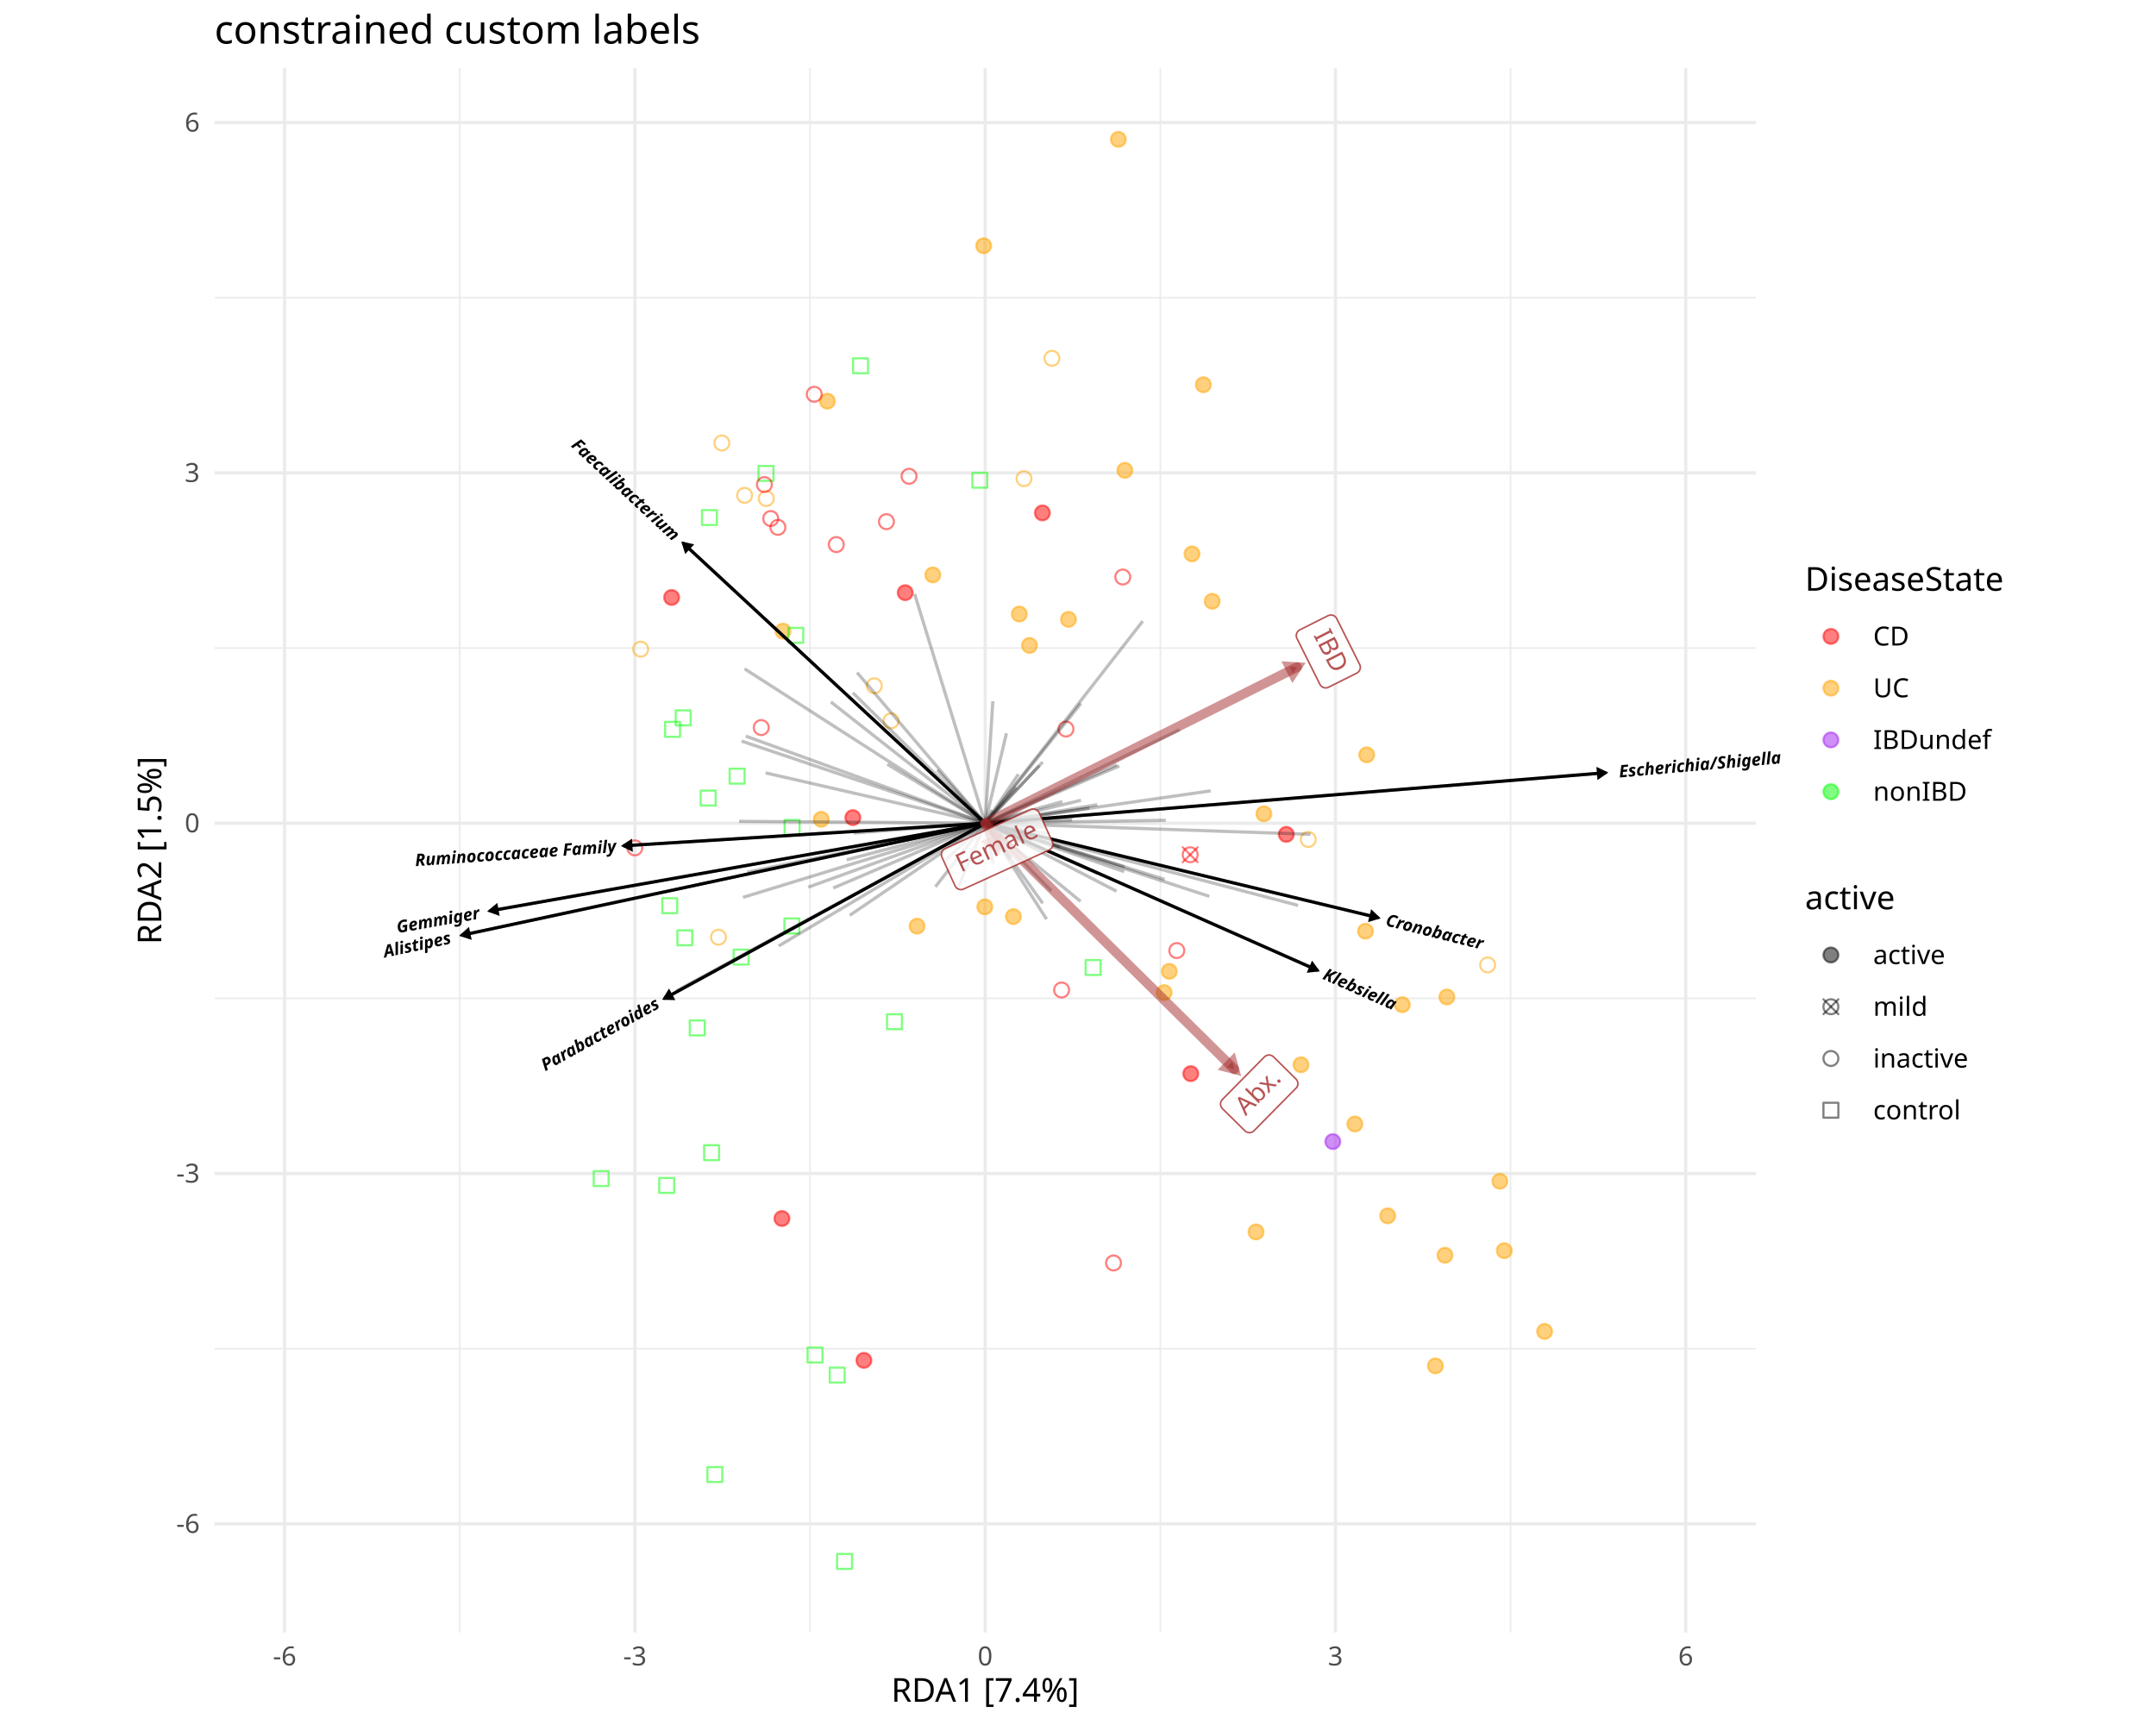
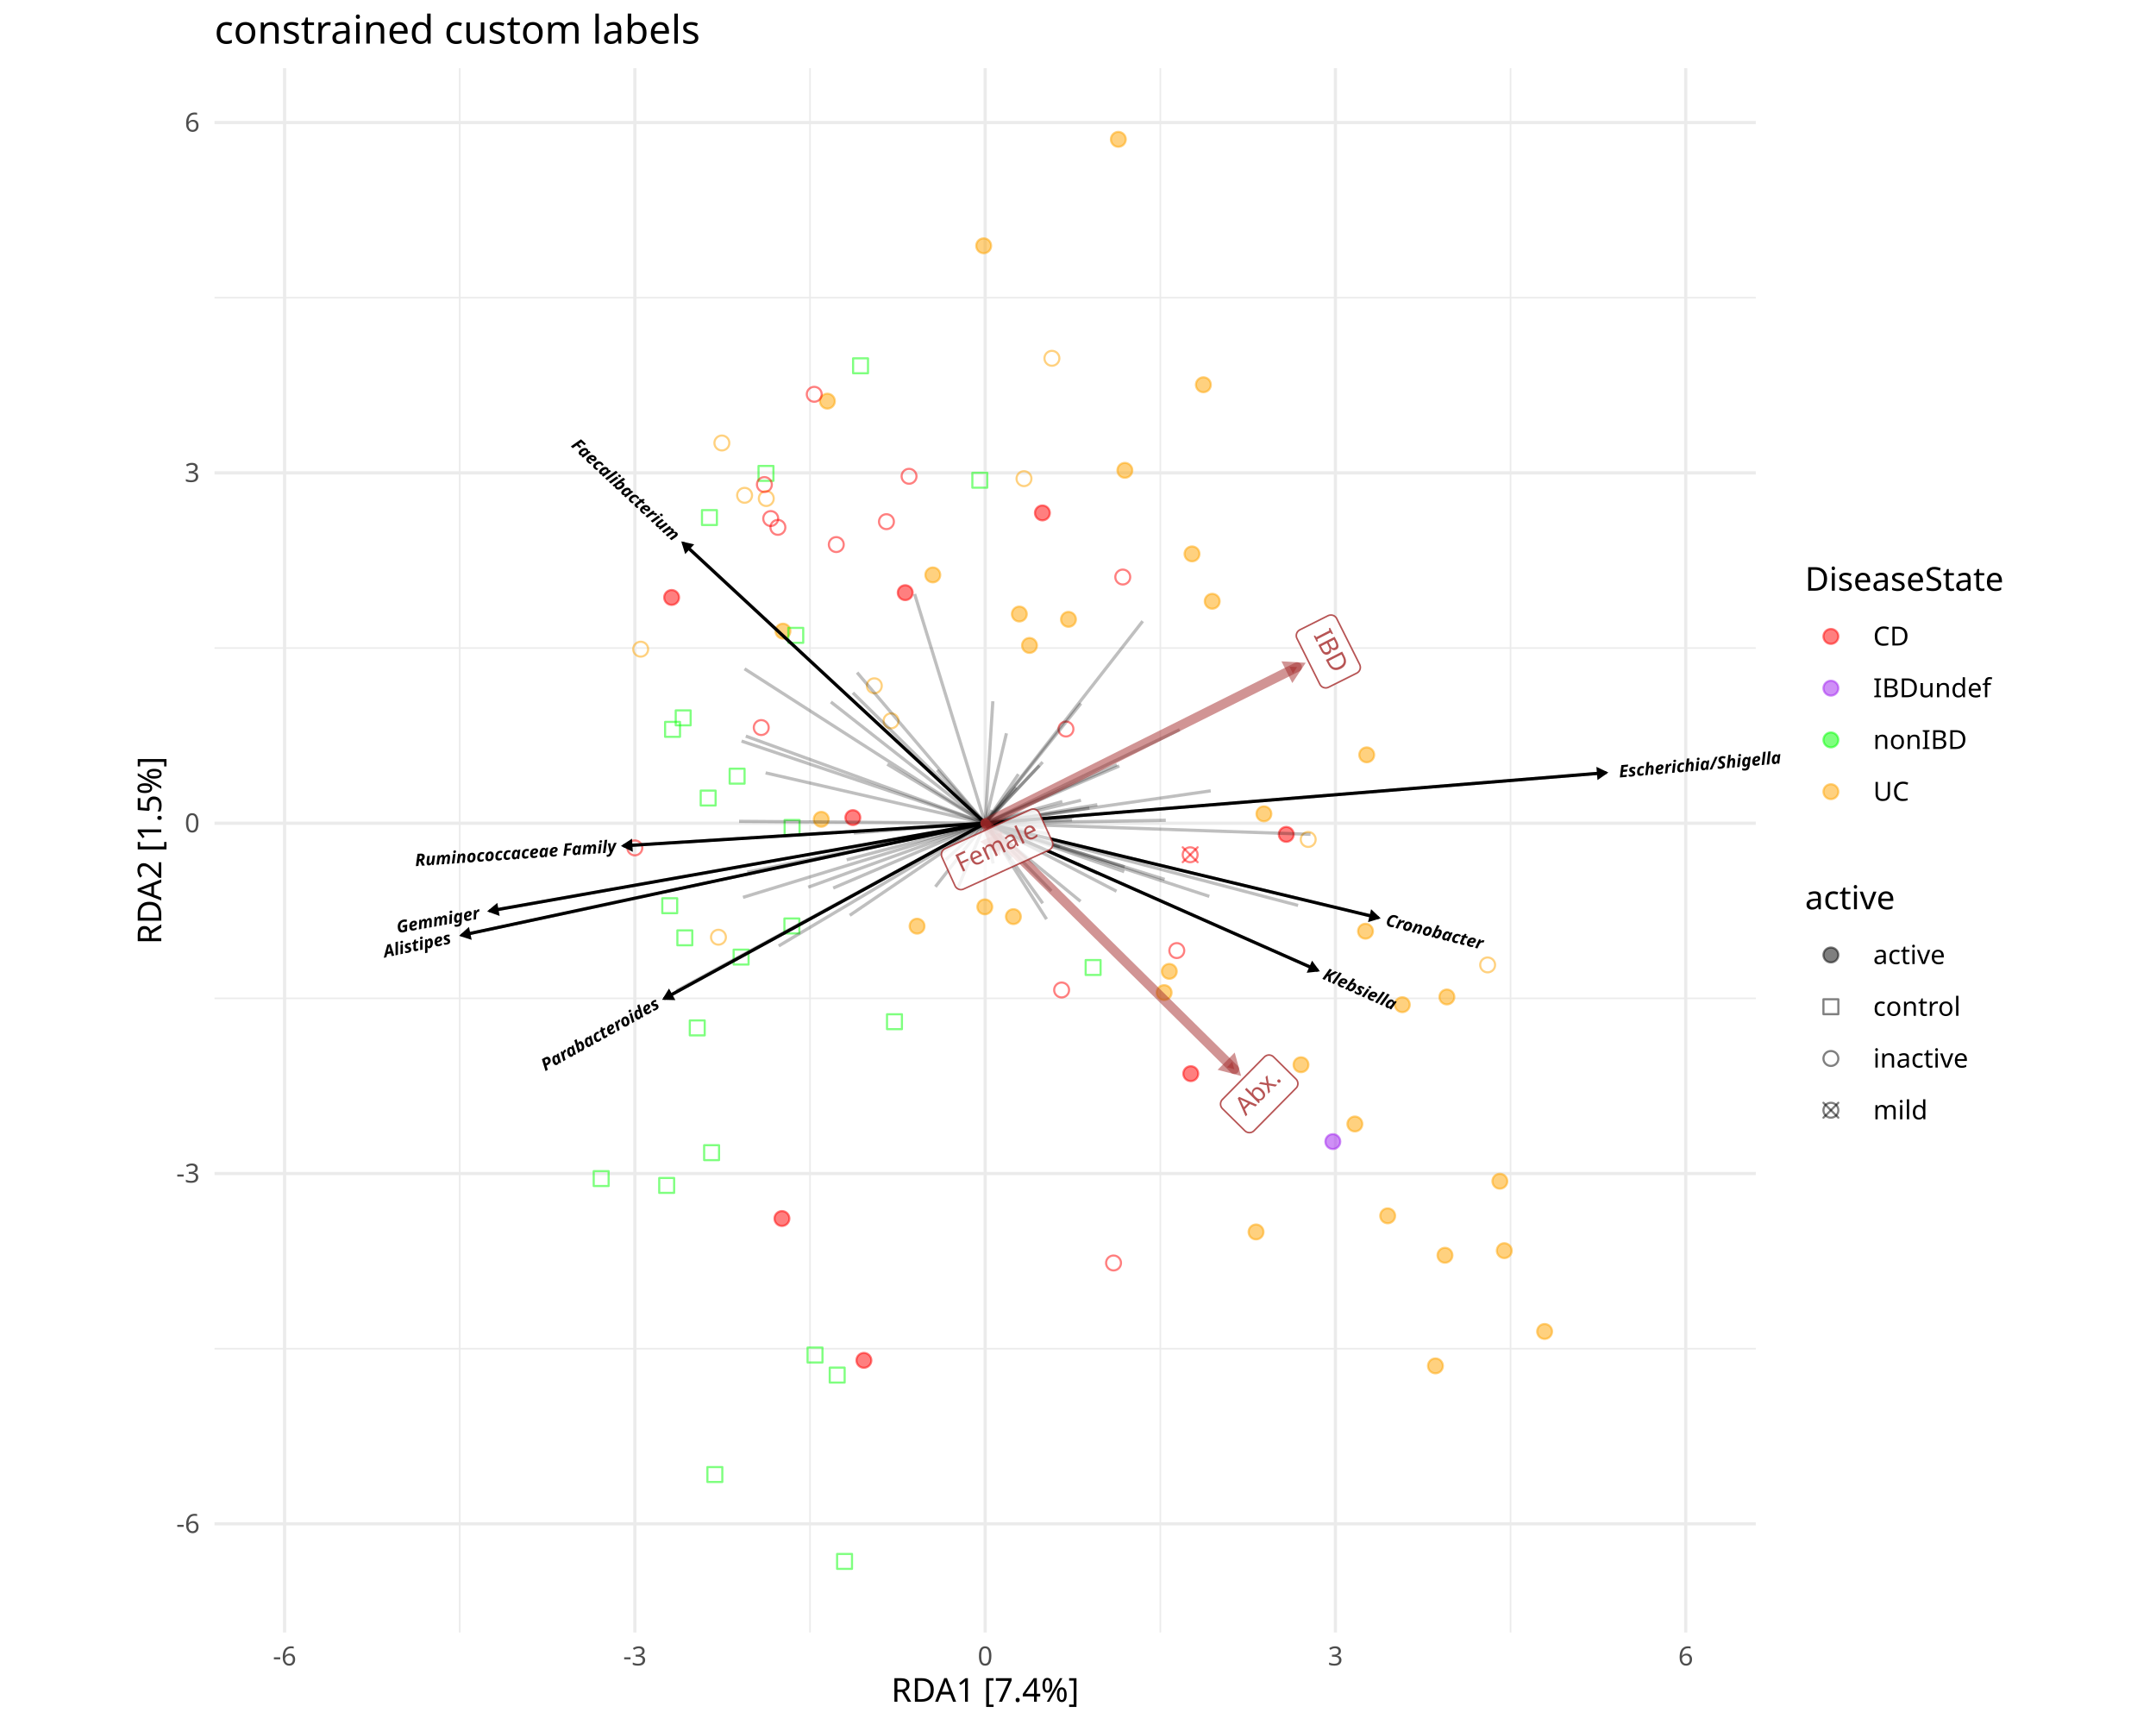
<svg xmlns="http://www.w3.org/2000/svg" class="svglite" data-engine-version="2.0" width="720.00pt" height="576.00pt" viewBox="0 0 720.00 576.00">
  <defs>
    <style type="text/css">
    .svglite line, .svglite polyline, .svglite polygon, .svglite path, .svglite rect, .svglite circle {
      fill: none;
      stroke: #000000;
      stroke-linecap: round;
      stroke-linejoin: round;
      stroke-miterlimit: 10.00;
    }
  </style>
  </defs>
  <rect width="100%" height="100%" style="stroke: none; fill: #FFFFFF;" />
  <defs>
    <clipPath id="cpMC4wMHw3MjAuMDB8MC4wMHw1NzYuMDA=">
      <rect x="0.00" y="0.00" width="720.00" height="576.00" />
    </clipPath>
  </defs>
  <g clip-path="url(#cpMC4wMHw3MjAuMDB8MC4wMHw1NzYuMDA=)">
</g>
  <defs>
    <clipPath id="cpNDAuODJ8Njc5LjE4fDAuMDB8NTc2LjAw">
      <rect x="40.82" y="0.00" width="638.37" height="576.00" />
    </clipPath>
  </defs>
  <g clip-path="url(#cpNDAuODJ8Njc5LjE4fDAuMDB8NTc2LjAw)">
</g>
  <g clip-path="url(#cpMC4wMHw3MjAuMDB8MC4wMHw1NzYuMDA=)">
    <polyline points="71.64,450.35 586.35,450.35 " style="stroke-width: 0.53; stroke: #EBEBEB; stroke-linecap: butt;" />
    <polyline points="71.64,333.37 586.35,333.37 " style="stroke-width: 0.53; stroke: #EBEBEB; stroke-linecap: butt;" />
    <polyline points="71.64,216.39 586.35,216.39 " style="stroke-width: 0.53; stroke: #EBEBEB; stroke-linecap: butt;" />
    <polyline points="71.64,99.41 586.35,99.41 " style="stroke-width: 0.53; stroke: #EBEBEB; stroke-linecap: butt;" />
    <polyline points="153.53,545.11 153.53,22.78 " style="stroke-width: 0.53; stroke: #EBEBEB; stroke-linecap: butt;" />
    <polyline points="270.51,545.11 270.51,22.78 " style="stroke-width: 0.53; stroke: #EBEBEB; stroke-linecap: butt;" />
    <polyline points="387.49,545.11 387.49,22.78 " style="stroke-width: 0.53; stroke: #EBEBEB; stroke-linecap: butt;" />
    <polyline points="504.46,545.11 504.46,22.78 " style="stroke-width: 0.53; stroke: #EBEBEB; stroke-linecap: butt;" />
    <polyline points="71.64,508.83 586.35,508.83 " style="stroke-width: 1.07; stroke: #EBEBEB; stroke-linecap: butt;" />
    <polyline points="71.64,391.86 586.35,391.86 " style="stroke-width: 1.07; stroke: #EBEBEB; stroke-linecap: butt;" />
    <polyline points="71.64,274.88 586.35,274.88 " style="stroke-width: 1.07; stroke: #EBEBEB; stroke-linecap: butt;" />
    <polyline points="71.64,157.90 586.35,157.90 " style="stroke-width: 1.07; stroke: #EBEBEB; stroke-linecap: butt;" />
    <polyline points="71.64,40.92 586.35,40.92 " style="stroke-width: 1.07; stroke: #EBEBEB; stroke-linecap: butt;" />
    <polyline points="95.04,545.11 95.04,22.78 " style="stroke-width: 1.07; stroke: #EBEBEB; stroke-linecap: butt;" />
    <polyline points="212.02,545.11 212.02,22.78 " style="stroke-width: 1.07; stroke: #EBEBEB; stroke-linecap: butt;" />
    <polyline points="329.00,545.11 329.00,22.78 " style="stroke-width: 1.07; stroke: #EBEBEB; stroke-linecap: butt;" />
    <polyline points="445.97,545.11 445.97,22.78 " style="stroke-width: 1.07; stroke: #EBEBEB; stroke-linecap: butt;" />
    <polyline points="562.95,545.11 562.95,22.78 " style="stroke-width: 1.07; stroke: #EBEBEB; stroke-linecap: butt;" />
    <circle cx="356.82" cy="206.81" r="2.49" style="stroke-width: 0.71; stroke: #FFA500; stroke-opacity: 0.50; fill: #FFA500; fill-opacity: 0.50;" />
    <rect x="198.27" y="391.05" width="4.98" height="4.98" style="stroke-width: 0.71; stroke: #00FF00; stroke-opacity: 0.50;" />
    <circle cx="397.46" cy="285.41" r="2.49" style="stroke-width: 0.71; stroke: #FF0000; stroke-opacity: 0.50;" />
    <line x1="394.97" y1="287.89" x2="399.95" y2="282.92" style="stroke-width: 0.71; stroke: #FF0000; stroke-opacity: 0.50;" />
    <line x1="394.97" y1="282.92" x2="399.95" y2="287.89" style="stroke-width: 0.71; stroke: #FF0000; stroke-opacity: 0.50;" />
    <circle cx="404.82" cy="200.77" r="2.49" style="stroke-width: 0.71; stroke: #FFA500; stroke-opacity: 0.50; fill: #FFA500; fill-opacity: 0.50;" />
    <circle cx="398.07" cy="184.95" r="2.49" style="stroke-width: 0.71; stroke: #FFA500; stroke-opacity: 0.50; fill: #FFA500; fill-opacity: 0.50;" />
    <circle cx="436.88" cy="280.31" r="2.49" style="stroke-width: 0.71; stroke: #FFA500; stroke-opacity: 0.50;" />
    <circle cx="348.11" cy="171.27" r="2.49" style="stroke-width: 0.71; stroke: #FF0000; stroke-opacity: 0.50; fill: #FF0000; fill-opacity: 0.50;" />
    <circle cx="515.83" cy="444.59" r="2.49" style="stroke-width: 0.71; stroke: #FFA500; stroke-opacity: 0.50; fill: #FFA500; fill-opacity: 0.50;" />
    <rect x="269.69" y="449.97" width="4.98" height="4.98" style="stroke-width: 0.71; stroke: #00FF00; stroke-opacity: 0.50;" />
    <rect x="262.03" y="273.81" width="4.98" height="4.98" style="stroke-width: 0.71; stroke: #00FF00; stroke-opacity: 0.50;" />
    <rect x="362.56" y="320.57" width="4.98" height="4.98" style="stroke-width: 0.71; stroke: #00FF00; stroke-opacity: 0.50;" />
    <circle cx="261.13" cy="406.88" r="2.49" style="stroke-width: 0.71; stroke: #FF0000; stroke-opacity: 0.50; fill: #FF0000; fill-opacity: 0.50;" />
    <circle cx="257.38" cy="173.15" r="2.49" style="stroke-width: 0.71; stroke: #FF0000; stroke-opacity: 0.50;" />
    <rect x="253.31" y="155.58" width="4.98" height="4.98" style="stroke-width: 0.71; stroke: #00FF00; stroke-opacity: 0.50;" />
    <circle cx="255.90" cy="166.47" r="2.49" style="stroke-width: 0.71; stroke: #FFA500; stroke-opacity: 0.50;" />
    <circle cx="375.65" cy="157.05" r="2.49" style="stroke-width: 0.71; stroke: #FFA500; stroke-opacity: 0.50; fill: #FFA500; fill-opacity: 0.50;" />
    <circle cx="303.58" cy="159.04" r="2.49" style="stroke-width: 0.71; stroke: #FF0000; stroke-opacity: 0.50;" />
    <circle cx="374.95" cy="192.68" r="2.49" style="stroke-width: 0.71; stroke: #FF0000; stroke-opacity: 0.50;" />
    <circle cx="274.26" cy="273.58" r="2.49" style="stroke-width: 0.71; stroke: #FFA500; stroke-opacity: 0.50; fill: #FFA500; fill-opacity: 0.50;" />
    <rect x="284.89" y="119.65" width="4.98" height="4.98" style="stroke-width: 0.71; stroke: #00FF00; stroke-opacity: 0.50;" />
    <rect x="220.15" y="393.34" width="4.98" height="4.98" style="stroke-width: 0.71; stroke: #00FF00; stroke-opacity: 0.50;" />
    <circle cx="279.28" cy="181.84" r="2.49" style="stroke-width: 0.71; stroke: #FF0000; stroke-opacity: 0.50;" />
    <circle cx="276.31" cy="133.95" r="2.49" style="stroke-width: 0.71; stroke: #FFA500; stroke-opacity: 0.50; fill: #FFA500; fill-opacity: 0.50;" />
    <circle cx="456.42" cy="252.05" r="2.49" style="stroke-width: 0.71; stroke: #FFA500; stroke-opacity: 0.50; fill: #FFA500; fill-opacity: 0.50;" />
    <circle cx="483.19" cy="332.90" r="2.49" style="stroke-width: 0.71; stroke: #FFA500; stroke-opacity: 0.50; fill: #FFA500; fill-opacity: 0.50;" />
    <circle cx="213.96" cy="216.77" r="2.49" style="stroke-width: 0.71; stroke: #FFA500; stroke-opacity: 0.50;" />
    <circle cx="284.81" cy="273.01" r="2.49" style="stroke-width: 0.71; stroke: #FF0000; stroke-opacity: 0.50; fill: #FF0000; fill-opacity: 0.50;" />
    <rect x="235.15" y="382.40" width="4.98" height="4.98" style="stroke-width: 0.71; stroke: #00FF00; stroke-opacity: 0.50;" />
    <circle cx="496.80" cy="322.20" r="2.49" style="stroke-width: 0.71; stroke: #FFA500; stroke-opacity: 0.50;" />
    <circle cx="248.66" cy="165.39" r="2.49" style="stroke-width: 0.71; stroke: #FFA500; stroke-opacity: 0.50;" />
    <rect x="221.17" y="299.94" width="4.98" height="4.98" style="stroke-width: 0.71; stroke: #00FF00; stroke-opacity: 0.50;" />
    <circle cx="341.96" cy="159.83" r="2.49" style="stroke-width: 0.71; stroke: #FFA500; stroke-opacity: 0.50;" />
    <circle cx="296.03" cy="174.19" r="2.49" style="stroke-width: 0.71; stroke: #FF0000; stroke-opacity: 0.50;" />
    <circle cx="254.22" cy="242.94" r="2.49" style="stroke-width: 0.71; stroke: #FF0000; stroke-opacity: 0.50;" />
    <circle cx="340.41" cy="205.03" r="2.49" style="stroke-width: 0.71; stroke: #FFA500; stroke-opacity: 0.50; fill: #FFA500; fill-opacity: 0.50;" />
    <circle cx="429.55" cy="278.61" r="2.49" style="stroke-width: 0.71; stroke: #FF0000; stroke-opacity: 0.50; fill: #FF0000; fill-opacity: 0.50;" />
    <circle cx="482.55" cy="419.15" r="2.49" style="stroke-width: 0.71; stroke: #FFA500; stroke-opacity: 0.50; fill: #FFA500; fill-opacity: 0.50;" />
    <circle cx="241.07" cy="147.92" r="2.49" style="stroke-width: 0.71; stroke: #FFA500; stroke-opacity: 0.50;" />
    <circle cx="373.47" cy="46.53" r="2.49" style="stroke-width: 0.71; stroke: #FFA500; stroke-opacity: 0.50; fill: #FFA500; fill-opacity: 0.50;" />
    <circle cx="354.53" cy="330.57" r="2.49" style="stroke-width: 0.71; stroke: #FF0000; stroke-opacity: 0.50;" />
    <rect x="230.36" y="340.74" width="4.98" height="4.98" style="stroke-width: 0.71; stroke: #00FF00; stroke-opacity: 0.50;" />
    <circle cx="306.26" cy="309.26" r="2.49" style="stroke-width: 0.71; stroke: #FFA500; stroke-opacity: 0.50; fill: #FFA500; fill-opacity: 0.50;" />
    <circle cx="392.99" cy="317.41" r="2.49" style="stroke-width: 0.71; stroke: #FF0000; stroke-opacity: 0.50;" />
    <circle cx="500.88" cy="394.43" r="2.49" style="stroke-width: 0.71; stroke: #FFA500; stroke-opacity: 0.50; fill: #FFA500; fill-opacity: 0.50;" />
    <circle cx="371.87" cy="421.72" r="2.49" style="stroke-width: 0.71; stroke: #FF0000; stroke-opacity: 0.50;" />
    <circle cx="239.93" cy="312.95" r="2.49" style="stroke-width: 0.71; stroke: #FFA500; stroke-opacity: 0.50;" />
    <circle cx="328.88" cy="302.81" r="2.49" style="stroke-width: 0.71; stroke: #FFA500; stroke-opacity: 0.50; fill: #FFA500; fill-opacity: 0.50;" />
    <circle cx="397.66" cy="358.51" r="2.49" style="stroke-width: 0.71; stroke: #FF0000; stroke-opacity: 0.50; fill: #FF0000; fill-opacity: 0.50;" />
    <rect x="261.96" y="306.70" width="4.98" height="4.98" style="stroke-width: 0.71; stroke: #00FF00; stroke-opacity: 0.50;" />
    <circle cx="419.46" cy="411.36" r="2.49" style="stroke-width: 0.71; stroke: #FFA500; stroke-opacity: 0.50; fill: #FFA500; fill-opacity: 0.50;" />
    <rect x="296.22" y="338.67" width="4.98" height="4.98" style="stroke-width: 0.71; stroke: #00FF00; stroke-opacity: 0.50;" />
    <circle cx="502.36" cy="417.61" r="2.49" style="stroke-width: 0.71; stroke: #FFA500; stroke-opacity: 0.50; fill: #FFA500; fill-opacity: 0.50;" />
    <circle cx="338.42" cy="306.07" r="2.49" style="stroke-width: 0.71; stroke: #FFA500; stroke-opacity: 0.50; fill: #FFA500; fill-opacity: 0.50;" />
    <rect x="236.24" y="489.87" width="4.98" height="4.98" style="stroke-width: 0.71; stroke: #00FF00; stroke-opacity: 0.50;" />
    <circle cx="355.98" cy="243.43" r="2.49" style="stroke-width: 0.71; stroke: #FF0000; stroke-opacity: 0.50;" />
    <circle cx="328.50" cy="82.07" r="2.49" style="stroke-width: 0.71; stroke: #FFA500; stroke-opacity: 0.50; fill: #FFA500; fill-opacity: 0.50;" />
    <circle cx="302.30" cy="197.90" r="2.49" style="stroke-width: 0.71; stroke: #FF0000; stroke-opacity: 0.50; fill: #FF0000; fill-opacity: 0.50;" />
    <rect x="245.00" y="317.10" width="4.98" height="4.98" style="stroke-width: 0.71; stroke: #00FF00; stroke-opacity: 0.50;" />
    <circle cx="445.10" cy="381.19" r="2.49" style="stroke-width: 0.71; stroke: #A020F0; stroke-opacity: 0.50; fill: #A020F0; fill-opacity: 0.50;" />
    <rect x="243.67" y="256.68" width="4.98" height="4.98" style="stroke-width: 0.71; stroke: #00FF00; stroke-opacity: 0.50;" />
    <circle cx="343.80" cy="215.52" r="2.49" style="stroke-width: 0.71; stroke: #FFA500; stroke-opacity: 0.50; fill: #FFA500; fill-opacity: 0.50;" />
    <rect x="226.21" y="310.66" width="4.98" height="4.98" style="stroke-width: 0.71; stroke: #00FF00; stroke-opacity: 0.50;" />
    <circle cx="224.29" cy="199.50" r="2.49" style="stroke-width: 0.71; stroke: #FF0000; stroke-opacity: 0.50; fill: #FF0000; fill-opacity: 0.50;" />
    <circle cx="456.01" cy="310.94" r="2.49" style="stroke-width: 0.71; stroke: #FFA500; stroke-opacity: 0.50; fill: #FFA500; fill-opacity: 0.50;" />
    <circle cx="468.30" cy="335.48" r="2.49" style="stroke-width: 0.71; stroke: #FFA500; stroke-opacity: 0.50; fill: #FFA500; fill-opacity: 0.50;" />
    <rect x="225.66" y="237.21" width="4.98" height="4.98" style="stroke-width: 0.71; stroke: #00FF00; stroke-opacity: 0.50;" />
    <rect x="234.00" y="263.99" width="4.98" height="4.98" style="stroke-width: 0.71; stroke: #00FF00; stroke-opacity: 0.50;" />
    <circle cx="351.29" cy="119.64" r="2.49" style="stroke-width: 0.71; stroke: #FFA500; stroke-opacity: 0.50;" />
    <circle cx="261.47" cy="210.74" r="2.49" style="stroke-width: 0.71; stroke: #FFA500; stroke-opacity: 0.50; fill: #FFA500; fill-opacity: 0.50;" />
    <circle cx="297.57" cy="240.70" r="2.49" style="stroke-width: 0.71; stroke: #FFA500; stroke-opacity: 0.50;" />
    <circle cx="401.87" cy="128.47" r="2.49" style="stroke-width: 0.71; stroke: #FFA500; stroke-opacity: 0.50; fill: #FFA500; fill-opacity: 0.50;" />
    <circle cx="291.98" cy="228.99" r="2.49" style="stroke-width: 0.71; stroke: #FFA500; stroke-opacity: 0.50;" />
    <circle cx="255.27" cy="161.80" r="2.49" style="stroke-width: 0.71; stroke: #FF0000; stroke-opacity: 0.50;" />
    <rect x="324.72" y="157.87" width="4.98" height="4.98" style="stroke-width: 0.71; stroke: #00FF00; stroke-opacity: 0.50;" />
    <rect x="263.26" y="209.66" width="4.98" height="4.98" style="stroke-width: 0.71; stroke: #00FF00; stroke-opacity: 0.50;" />
    <circle cx="422.08" cy="271.75" r="2.49" style="stroke-width: 0.71; stroke: #FFA500; stroke-opacity: 0.50; fill: #FFA500; fill-opacity: 0.50;" />
    <circle cx="271.92" cy="131.66" r="2.49" style="stroke-width: 0.71; stroke: #FF0000; stroke-opacity: 0.50;" />
    <circle cx="259.78" cy="176.09" r="2.49" style="stroke-width: 0.71; stroke: #FF0000; stroke-opacity: 0.50;" />
    <circle cx="390.49" cy="324.35" r="2.49" style="stroke-width: 0.71; stroke: #FFA500; stroke-opacity: 0.50; fill: #FFA500; fill-opacity: 0.50;" />
    <circle cx="311.51" cy="191.97" r="2.49" style="stroke-width: 0.71; stroke: #FFA500; stroke-opacity: 0.50; fill: #FFA500; fill-opacity: 0.50;" />
    <circle cx="434.47" cy="355.53" r="2.49" style="stroke-width: 0.71; stroke: #FFA500; stroke-opacity: 0.50; fill: #FFA500; fill-opacity: 0.50;" />
    <circle cx="388.77" cy="331.44" r="2.49" style="stroke-width: 0.71; stroke: #FFA500; stroke-opacity: 0.50; fill: #FFA500; fill-opacity: 0.50;" />
    <circle cx="463.42" cy="405.98" r="2.49" style="stroke-width: 0.71; stroke: #FFA500; stroke-opacity: 0.50; fill: #FFA500; fill-opacity: 0.50;" />
    <circle cx="452.46" cy="375.31" r="2.49" style="stroke-width: 0.71; stroke: #FFA500; stroke-opacity: 0.50; fill: #FFA500; fill-opacity: 0.50;" />
    <rect x="234.43" y="170.33" width="4.98" height="4.98" style="stroke-width: 0.71; stroke: #00FF00; stroke-opacity: 0.50;" />
    <circle cx="212.00" cy="283.12" r="2.49" style="stroke-width: 0.71; stroke: #FF0000; stroke-opacity: 0.50;" />
    <circle cx="288.50" cy="454.24" r="2.49" style="stroke-width: 0.71; stroke: #FF0000; stroke-opacity: 0.50; fill: #FF0000; fill-opacity: 0.50;" />
    <rect x="222.11" y="241.05" width="4.98" height="4.98" style="stroke-width: 0.71; stroke: #00FF00; stroke-opacity: 0.50;" />
    <rect x="279.55" y="518.88" width="4.98" height="4.98" style="stroke-width: 0.71; stroke: #00FF00; stroke-opacity: 0.50;" />
    <circle cx="479.37" cy="456.09" r="2.49" style="stroke-width: 0.71; stroke: #FFA500; stroke-opacity: 0.50; fill: #FFA500; fill-opacity: 0.50;" />
    <rect x="277.09" y="456.67" width="4.98" height="4.98" style="stroke-width: 0.71; stroke: #00FF00; stroke-opacity: 0.50;" />
    <line x1="329.00" y1="274.88" x2="228.30" y2="181.51" style="stroke-width: 1.07; stroke: #000000; stroke-opacity: 0.25; stroke-linecap: butt;" />
    <line x1="329.00" y1="274.88" x2="536.05" y2="258.04" style="stroke-width: 1.07; stroke: #000000; stroke-opacity: 0.25; stroke-linecap: butt;" />
    <line x1="329.00" y1="274.88" x2="282.75" y2="287.10" style="stroke-width: 1.07; stroke: #000000; stroke-opacity: 0.25; stroke-linecap: butt;" />
    <line x1="329.00" y1="274.88" x2="247.64" y2="247.46" style="stroke-width: 1.07; stroke: #000000; stroke-opacity: 0.25; stroke-linecap: butt;" />
    <line x1="329.00" y1="274.88" x2="269.91" y2="296.24" style="stroke-width: 1.07; stroke: #000000; stroke-opacity: 0.25; stroke-linecap: butt;" />
    <line x1="329.00" y1="274.88" x2="246.82" y2="274.25" style="stroke-width: 1.07; stroke: #000000; stroke-opacity: 0.25; stroke-linecap: butt;" />
    <line x1="329.00" y1="274.88" x2="208.43" y2="282.41" style="stroke-width: 1.07; stroke: #000000; stroke-opacity: 0.25; stroke-linecap: butt;" />
    <line x1="329.00" y1="274.88" x2="255.68" y2="258.08" style="stroke-width: 1.07; stroke: #000000; stroke-opacity: 0.25; stroke-linecap: butt;" />
    <line x1="329.00" y1="274.88" x2="248.64" y2="223.32" style="stroke-width: 1.07; stroke: #000000; stroke-opacity: 0.25; stroke-linecap: butt;" />
    <line x1="329.00" y1="274.88" x2="163.74" y2="304.14" style="stroke-width: 1.07; stroke: #000000; stroke-opacity: 0.25; stroke-linecap: butt;" />
    <line x1="329.00" y1="274.88" x2="404.32" y2="264.07" style="stroke-width: 1.07; stroke: #000000; stroke-opacity: 0.25; stroke-linecap: butt;" />
    <line x1="329.00" y1="274.88" x2="286.23" y2="224.57" style="stroke-width: 1.07; stroke: #000000; stroke-opacity: 0.25; stroke-linecap: butt;" />
    <line x1="329.00" y1="274.88" x2="381.61" y2="207.42" style="stroke-width: 1.07; stroke: #000000; stroke-opacity: 0.25; stroke-linecap: butt;" />
    <line x1="329.00" y1="274.88" x2="403.85" y2="299.31" style="stroke-width: 1.07; stroke: #000000; stroke-opacity: 0.25; stroke-linecap: butt;" />
    <line x1="329.00" y1="274.88" x2="340.10" y2="258.52" style="stroke-width: 1.07; stroke: #000000; stroke-opacity: 0.25; stroke-linecap: butt;" />
    <line x1="329.00" y1="274.88" x2="351.12" y2="297.50" style="stroke-width: 1.07; stroke: #000000; stroke-opacity: 0.25; stroke-linecap: butt;" />
    <line x1="329.00" y1="274.88" x2="222.05" y2="333.33" style="stroke-width: 1.07; stroke: #000000; stroke-opacity: 0.25; stroke-linecap: butt;" />
    <line x1="329.00" y1="274.88" x2="336.10" y2="244.86" style="stroke-width: 1.07; stroke: #000000; stroke-opacity: 0.25; stroke-linecap: butt;" />
    <line x1="329.00" y1="274.88" x2="248.12" y2="299.64" style="stroke-width: 1.07; stroke: #000000; stroke-opacity: 0.25; stroke-linecap: butt;" />
    <line x1="329.00" y1="274.88" x2="439.80" y2="323.91" style="stroke-width: 1.07; stroke: #000000; stroke-opacity: 0.25; stroke-linecap: butt;" />
    <line x1="329.00" y1="274.88" x2="283.78" y2="305.64" style="stroke-width: 1.07; stroke: #000000; stroke-opacity: 0.25; stroke-linecap: butt;" />
    <line x1="329.00" y1="274.88" x2="249.06" y2="245.80" style="stroke-width: 1.07; stroke: #000000; stroke-opacity: 0.25; stroke-linecap: butt;" />
    <line x1="329.00" y1="274.88" x2="349.50" y2="306.93" style="stroke-width: 1.07; stroke: #000000; stroke-opacity: 0.25; stroke-linecap: butt;" />
    <line x1="329.00" y1="274.88" x2="360.97" y2="234.90" style="stroke-width: 1.07; stroke: #000000; stroke-opacity: 0.25; stroke-linecap: butt;" />
    <line x1="329.00" y1="274.88" x2="344.18" y2="280.23" style="stroke-width: 1.07; stroke: #000000; stroke-opacity: 0.25; stroke-linecap: butt;" />
    <line x1="329.00" y1="274.88" x2="305.44" y2="198.35" style="stroke-width: 1.07; stroke: #000000; stroke-opacity: 0.25; stroke-linecap: butt;" />
    <line x1="329.00" y1="274.88" x2="437.65" y2="278.59" style="stroke-width: 1.07; stroke: #000000; stroke-opacity: 0.25; stroke-linecap: butt;" />
    <line x1="329.00" y1="274.88" x2="249.55" y2="291.22" style="stroke-width: 1.07; stroke: #000000; stroke-opacity: 0.25; stroke-linecap: butt;" />
    <line x1="329.00" y1="274.88" x2="393.96" y2="243.65" style="stroke-width: 1.07; stroke: #000000; stroke-opacity: 0.25; stroke-linecap: butt;" />
    <line x1="329.00" y1="274.88" x2="284.81" y2="231.32" style="stroke-width: 1.07; stroke: #000000; stroke-opacity: 0.25; stroke-linecap: butt;" />
    <line x1="329.00" y1="274.88" x2="360.84" y2="300.97" style="stroke-width: 1.07; stroke: #000000; stroke-opacity: 0.25; stroke-linecap: butt;" />
    <line x1="329.00" y1="274.88" x2="358.55" y2="272.77" style="stroke-width: 1.07; stroke: #000000; stroke-opacity: 0.25; stroke-linecap: butt;" />
    <line x1="329.00" y1="274.88" x2="225.96" y2="330.81" style="stroke-width: 1.07; stroke: #000000; stroke-opacity: 0.25; stroke-linecap: butt;" />
    <line x1="329.00" y1="274.88" x2="373.79" y2="255.77" style="stroke-width: 1.07; stroke: #000000; stroke-opacity: 0.25; stroke-linecap: butt;" />
    <line x1="329.00" y1="274.88" x2="154.37" y2="312.25" style="stroke-width: 1.07; stroke: #000000; stroke-opacity: 0.25; stroke-linecap: butt;" />
    <line x1="329.00" y1="274.88" x2="312.95" y2="257.11" style="stroke-width: 1.07; stroke: #000000; stroke-opacity: 0.25; stroke-linecap: butt;" />
    <line x1="329.00" y1="274.88" x2="277.48" y2="234.39" style="stroke-width: 1.07; stroke: #000000; stroke-opacity: 0.25; stroke-linecap: butt;" />
    <line x1="329.00" y1="274.88" x2="372.86" y2="297.59" style="stroke-width: 1.07; stroke: #000000; stroke-opacity: 0.25; stroke-linecap: butt;" />
    <line x1="329.00" y1="274.88" x2="372.97" y2="255.35" style="stroke-width: 1.07; stroke: #000000; stroke-opacity: 0.25; stroke-linecap: butt;" />
    <line x1="329.00" y1="274.88" x2="260.05" y2="315.86" style="stroke-width: 1.07; stroke: #000000; stroke-opacity: 0.25; stroke-linecap: butt;" />
    <line x1="329.00" y1="274.88" x2="353.98" y2="282.81" style="stroke-width: 1.07; stroke: #000000; stroke-opacity: 0.25; stroke-linecap: butt;" />
    <line x1="329.00" y1="274.88" x2="319.80" y2="296.70" style="stroke-width: 1.07; stroke: #000000; stroke-opacity: 0.25; stroke-linecap: butt;" />
    <line x1="329.00" y1="274.88" x2="331.30" y2="270.49" style="stroke-width: 1.07; stroke: #000000; stroke-opacity: 0.25; stroke-linecap: butt;" />
    <line x1="329.00" y1="274.88" x2="315.79" y2="287.10" style="stroke-width: 1.07; stroke: #000000; stroke-opacity: 0.25; stroke-linecap: butt;" />
    <line x1="329.00" y1="274.88" x2="296.30" y2="255.18" style="stroke-width: 1.07; stroke: #000000; stroke-opacity: 0.25; stroke-linecap: butt;" />
    <line x1="329.00" y1="274.88" x2="360.99" y2="267.22" style="stroke-width: 1.07; stroke: #000000; stroke-opacity: 0.25; stroke-linecap: butt;" />
    <line x1="329.00" y1="274.88" x2="348.22" y2="301.62" style="stroke-width: 1.07; stroke: #000000; stroke-opacity: 0.25; stroke-linecap: butt;" />
    <line x1="329.00" y1="274.88" x2="347.11" y2="255.63" style="stroke-width: 1.07; stroke: #000000; stroke-opacity: 0.25; stroke-linecap: butt;" />
    <line x1="329.00" y1="274.88" x2="331.56" y2="234.15" style="stroke-width: 1.07; stroke: #000000; stroke-opacity: 0.25; stroke-linecap: butt;" />
    <line x1="329.00" y1="274.88" x2="285.13" y2="278.17" style="stroke-width: 1.07; stroke: #000000; stroke-opacity: 0.25; stroke-linecap: butt;" />
    <line x1="329.00" y1="274.88" x2="389.32" y2="273.90" style="stroke-width: 1.07; stroke: #000000; stroke-opacity: 0.25; stroke-linecap: butt;" />
    <line x1="329.00" y1="274.88" x2="342.85" y2="286.64" style="stroke-width: 1.07; stroke: #000000; stroke-opacity: 0.25; stroke-linecap: butt;" />
    <line x1="329.00" y1="274.88" x2="433.50" y2="302.33" style="stroke-width: 1.07; stroke: #000000; stroke-opacity: 0.25; stroke-linecap: butt;" />
    <line x1="329.00" y1="274.88" x2="342.50" y2="281.83" style="stroke-width: 1.07; stroke: #000000; stroke-opacity: 0.25; stroke-linecap: butt;" />
    <line x1="329.00" y1="274.88" x2="312.38" y2="296.09" style="stroke-width: 1.07; stroke: #000000; stroke-opacity: 0.25; stroke-linecap: butt;" />
    <line x1="329.00" y1="274.88" x2="339.37" y2="262.90" style="stroke-width: 1.07; stroke: #000000; stroke-opacity: 0.25; stroke-linecap: butt;" />
    <line x1="329.00" y1="274.88" x2="343.10" y2="277.57" style="stroke-width: 1.07; stroke: #000000; stroke-opacity: 0.25; stroke-linecap: butt;" />
    <line x1="329.00" y1="274.88" x2="363.79" y2="269.83" style="stroke-width: 1.07; stroke: #000000; stroke-opacity: 0.25; stroke-linecap: butt;" />
    <line x1="329.00" y1="274.88" x2="460.05" y2="306.39" style="stroke-width: 1.07; stroke: #000000; stroke-opacity: 0.25; stroke-linecap: butt;" />
    <line x1="329.00" y1="274.88" x2="348.72" y2="276.36" style="stroke-width: 1.07; stroke: #000000; stroke-opacity: 0.25; stroke-linecap: butt;" />
    <line x1="329.00" y1="274.88" x2="350.31" y2="278.46" style="stroke-width: 1.07; stroke: #000000; stroke-opacity: 0.25; stroke-linecap: butt;" />
    <line x1="329.00" y1="274.88" x2="278.25" y2="296.53" style="stroke-width: 1.07; stroke: #000000; stroke-opacity: 0.25; stroke-linecap: butt;" />
    <line x1="329.00" y1="274.88" x2="337.32" y2="287.14" style="stroke-width: 1.07; stroke: #000000; stroke-opacity: 0.25; stroke-linecap: butt;" />
    <line x1="329.00" y1="274.88" x2="329.04" y2="276.66" style="stroke-width: 1.07; stroke: #000000; stroke-opacity: 0.25; stroke-linecap: butt;" />
    <line x1="329.00" y1="274.88" x2="375.56" y2="289.46" style="stroke-width: 1.07; stroke: #000000; stroke-opacity: 0.25; stroke-linecap: butt;" />
    <line x1="329.00" y1="274.88" x2="358.01" y2="273.78" style="stroke-width: 1.07; stroke: #000000; stroke-opacity: 0.25; stroke-linecap: butt;" />
    <line x1="329.00" y1="274.88" x2="344.98" y2="280.54" style="stroke-width: 1.07; stroke: #000000; stroke-opacity: 0.25; stroke-linecap: butt;" />
    <line x1="329.00" y1="274.88" x2="366.50" y2="291.63" style="stroke-width: 1.07; stroke: #000000; stroke-opacity: 0.25; stroke-linecap: butt;" />
    <line x1="329.00" y1="274.88" x2="375.43" y2="291.07" style="stroke-width: 1.07; stroke: #000000; stroke-opacity: 0.25; stroke-linecap: butt;" />
    <line x1="329.00" y1="274.88" x2="354.77" y2="267.64" style="stroke-width: 1.07; stroke: #000000; stroke-opacity: 0.25; stroke-linecap: butt;" />
    <line x1="329.00" y1="274.88" x2="342.98" y2="274.09" style="stroke-width: 1.07; stroke: #000000; stroke-opacity: 0.25; stroke-linecap: butt;" />
    <line x1="329.00" y1="274.88" x2="348.63" y2="284.75" style="stroke-width: 1.07; stroke: #000000; stroke-opacity: 0.25; stroke-linecap: butt;" />
    <line x1="329.00" y1="274.88" x2="348.20" y2="254.47" style="stroke-width: 1.07; stroke: #000000; stroke-opacity: 0.25; stroke-linecap: butt;" />
    <line x1="329.00" y1="274.88" x2="366.45" y2="268.70" style="stroke-width: 1.07; stroke: #000000; stroke-opacity: 0.25; stroke-linecap: butt;" />
    <line x1="329.00" y1="274.88" x2="331.21" y2="279.10" style="stroke-width: 1.07; stroke: #000000; stroke-opacity: 0.25; stroke-linecap: butt;" />
    <line x1="329.00" y1="274.88" x2="337.78" y2="286.41" style="stroke-width: 1.07; stroke: #000000; stroke-opacity: 0.25; stroke-linecap: butt;" />
    <line x1="329.00" y1="274.88" x2="388.94" y2="293.65" style="stroke-width: 1.07; stroke: #000000; stroke-opacity: 0.25; stroke-linecap: butt;" />
    <line x1="329.00" y1="274.88" x2="331.66" y2="288.34" style="stroke-width: 1.07; stroke: #000000; stroke-opacity: 0.25; stroke-linecap: butt;" />
    <line x1="329.00" y1="274.88" x2="536.05" y2="258.04" style="stroke-width: 1.07; stroke-linejoin: miter;" />
    <polygon points="533.94,259.51 536.05,258.04 533.73,256.94 " style="stroke-width: 1.07; stroke-linejoin: miter; fill: #000000;" />
    <line x1="329.00" y1="274.88" x2="154.37" y2="312.25" style="stroke-width: 1.07; stroke-linejoin: miter;" />
    <polygon points="156.28,310.52 154.37,312.25 156.81,313.04 " style="stroke-width: 1.07; stroke-linejoin: miter; fill: #000000;" />
    <line x1="329.00" y1="274.88" x2="163.74" y2="304.14" style="stroke-width: 1.07; stroke-linejoin: miter;" />
    <polygon points="165.71,302.49 163.74,304.14 166.16,305.02 " style="stroke-width: 1.07; stroke-linejoin: miter; fill: #000000;" />
    <line x1="329.00" y1="274.88" x2="228.30" y2="181.51" style="stroke-width: 1.07; stroke-linejoin: miter;" />
    <polygon points="230.81,182.08 228.30,181.51 229.06,183.97 " style="stroke-width: 1.07; stroke-linejoin: miter; fill: #000000;" />
    <line x1="329.00" y1="274.88" x2="460.05" y2="306.39" style="stroke-width: 1.07; stroke-linejoin: miter;" />
    <polygon points="457.59,307.12 460.05,306.39 458.19,304.62 " style="stroke-width: 1.07; stroke-linejoin: miter; fill: #000000;" />
    <line x1="329.00" y1="274.88" x2="222.05" y2="333.33" style="stroke-width: 1.07; stroke-linejoin: miter;" />
    <polygon points="223.39,331.14 222.05,333.33 224.62,333.39 " style="stroke-width: 1.07; stroke-linejoin: miter; fill: #000000;" />
    <line x1="329.00" y1="274.88" x2="439.80" y2="323.91" style="stroke-width: 1.07; stroke-linejoin: miter;" />
    <polygon points="437.24,324.19 439.80,323.91 438.28,321.84 " style="stroke-width: 1.07; stroke-linejoin: miter; fill: #000000;" />
    <line x1="329.00" y1="274.88" x2="208.43" y2="282.41" style="stroke-width: 1.07; stroke-linejoin: miter;" />
    <polygon points="210.58,280.99 208.43,282.41 210.74,283.56 " style="stroke-width: 1.07; stroke-linejoin: miter; fill: #000000;" />
    <text transform="translate(540.81,259.62) rotate(-5)" style="font-size: 5.69px; font-weight: bold; font-style: italic; font-family: sans;" textLength="51.25px" lengthAdjust="spacingAndGlyphs">Escherichia/Shigella</text>
    <text transform="translate(150.90,314.99) rotate(-12)" text-anchor="end" style="font-size: 5.69px; font-weight: bold; font-style: italic; font-family: sans;" textLength="21.19px" lengthAdjust="spacingAndGlyphs">Alistipes</text>
    <text transform="translate(160.41,306.72) rotate(-10)" text-anchor="end" style="font-size: 5.69px; font-weight: bold; font-style: italic; font-family: sans;" textLength="26.57px" lengthAdjust="spacingAndGlyphs">Gemmiger</text>
    <text transform="translate(224.73,180.87) rotate(43)" text-anchor="end" style="font-size: 5.69px; font-weight: bold; font-style: italic; font-family: sans;" textLength="43.33px" lengthAdjust="spacingAndGlyphs">Faecalibacterium</text>
    <text transform="translate(462.51,309.00) rotate(14)" style="font-size: 5.69px; font-weight: bold; font-style: italic; font-family: sans;" textLength="31.32px" lengthAdjust="spacingAndGlyphs">Cronobacter</text>
    <text transform="translate(220.61,336.35) rotate(-29)" text-anchor="end" style="font-size: 5.69px; font-weight: bold; font-style: italic; font-family: sans;" textLength="41.45px" lengthAdjust="spacingAndGlyphs">Parabacteroides</text>
    <text transform="translate(441.47,326.79) rotate(24)" style="font-size: 5.69px; font-weight: bold; font-style: italic; font-family: sans;" textLength="24.36px" lengthAdjust="spacingAndGlyphs">Klebsiella</text>
    <text transform="translate(205.87,284.53) rotate(-4)" text-anchor="end" style="font-size: 5.69px; font-weight: bold; font-style: italic; font-family: sans;" textLength="65.17px" lengthAdjust="spacingAndGlyphs">Ruminococcaceae Family</text>
    <line x1="329.00" y1="274.88" x2="433.18" y2="222.74" style="stroke-width: 3.20; stroke: #A52A2A; stroke-opacity: 0.50; stroke-linejoin: miter;" />
    <polygon points="431.76,224.89 433.18,222.74 430.61,222.59 " style="stroke-width: 3.20; stroke: #A52A2A; stroke-opacity: 0.50; stroke-linejoin: miter; fill: #A52A2A; fill-opacity: 0.50;" />
    <line x1="329.00" y1="274.88" x2="332.62" y2="282.81" style="stroke-width: 3.20; stroke: #A52A2A; stroke-opacity: 0.50; stroke-linejoin: miter;" />
    <polygon points="330.52,281.32 332.62,282.81 332.86,280.25 " style="stroke-width: 3.20; stroke: #A52A2A; stroke-opacity: 0.50; stroke-linejoin: miter; fill: #A52A2A; fill-opacity: 0.50;" />
    <line x1="329.00" y1="274.88" x2="412.20" y2="357.03" style="stroke-width: 3.20; stroke: #A52A2A; stroke-opacity: 0.50; stroke-linejoin: miter;" />
    <polygon points="409.71,356.38 412.20,357.03 411.52,354.55 " style="stroke-width: 3.20; stroke: #A52A2A; stroke-opacity: 0.50; stroke-linejoin: miter; fill: #A52A2A; fill-opacity: 0.50;" />
    <polygon points="433.13,213.20 440.78,228.50 440.75,228.43 440.91,228.73 441.13,229.00 441.38,229.24 441.67,229.43 441.99,229.57 442.33,229.66 442.67,229.70 443.02,229.68 443.36,229.60 443.68,229.47 443.68,229.47 453.10,224.76 453.10,224.76 453.39,224.58 453.66,224.35 453.88,224.09 454.06,223.79 454.19,223.47 454.27,223.13 454.29,222.78 454.25,222.44 454.16,222.10 454.06,221.86 446.40,206.56 446.50,206.80 446.36,206.48 446.17,206.19 445.93,205.94 445.66,205.72 445.36,205.55 445.03,205.44 444.69,205.37 444.34,205.37 443.99,205.42 443.66,205.52 443.50,205.59 434.09,210.30 434.25,210.23 433.94,210.39 433.66,210.59 433.41,210.84 433.21,211.12 433.05,211.43 432.95,211.76 432.90,212.11 432.91,212.45 432.97,212.80 433.09,213.12 " style="stroke-width: 0.53; stroke: #A52A2A; stroke-opacity: 0.80; fill: #FFFFFF; fill-opacity: 0.80;" />
    <text transform="translate(438.57,212.08) rotate(63)" style="font-size: 8.54px; fill: #A52A2A; fill-opacity: 0.80; font-family: sans;" textLength="14.23px" lengthAdjust="spacingAndGlyphs">IBD</text>
    <polygon points="321.80,296.86 350.32,283.85 350.24,283.89 350.55,283.73 350.83,283.52 351.07,283.28 351.28,282.99 351.43,282.68 351.53,282.35 351.58,282.01 351.57,281.66 351.50,281.32 351.39,280.99 351.39,280.99 347.02,271.41 347.02,271.41 346.85,271.11 346.63,270.84 346.37,270.60 346.08,270.41 345.77,270.27 345.43,270.18 345.08,270.15 344.74,270.17 344.40,270.25 344.15,270.34 315.64,283.36 315.88,283.26 315.56,283.39 315.26,283.58 315.00,283.80 314.78,284.07 314.60,284.37 314.47,284.69 314.39,285.03 314.38,285.38 314.41,285.72 314.50,286.06 314.57,286.22 318.94,295.79 318.87,295.63 319.02,295.95 319.21,296.24 319.45,296.49 319.72,296.71 320.03,296.87 320.36,296.99 320.70,297.05 321.05,297.05 321.39,297.00 321.72,296.90 " style="stroke-width: 0.53; stroke: #A52A2A; stroke-opacity: 0.80; fill: #FFFFFF; fill-opacity: 0.80;" />
    <text transform="translate(320.88,291.38) rotate(-25)" style="font-size: 8.54px; fill: #A52A2A; fill-opacity: 0.80; font-family: sans;" textLength="28.47px" lengthAdjust="spacingAndGlyphs">Female</text>
    <polygon points="418.79,377.56 432.81,363.35 432.75,363.42 432.99,363.16 433.18,362.87 433.32,362.55 433.40,362.21 433.44,361.87 433.41,361.52 433.33,361.18 433.20,360.86 433.02,360.56 432.79,360.30 432.79,360.30 425.30,352.90 425.30,352.90 425.04,352.68 424.74,352.50 424.42,352.38 424.08,352.30 423.73,352.28 423.38,352.32 423.05,352.41 422.73,352.56 422.44,352.75 422.25,352.92 408.22,367.13 408.42,366.96 408.16,367.19 407.95,367.47 407.78,367.77 407.67,368.10 407.61,368.44 407.60,368.79 407.65,369.14 407.76,369.47 407.92,369.78 408.12,370.06 408.24,370.19 415.73,377.58 415.61,377.45 415.86,377.70 416.14,377.90 416.46,378.05 416.79,378.15 417.13,378.20 417.48,378.19 417.82,378.13 418.15,378.01 418.45,377.84 418.72,377.62 " style="stroke-width: 0.53; stroke: #A52A2A; stroke-opacity: 0.80; fill: #FFFFFF; fill-opacity: 0.80;" />
    <text transform="translate(415.98,372.76) rotate(-45)" style="font-size: 8.54px; fill: #A52A2A; fill-opacity: 0.80; font-family: sans;" textLength="17.09px" lengthAdjust="spacingAndGlyphs">Abx.</text>
    <text x="66.71" y="511.86" text-anchor="end" style="font-size: 8.80px; fill: #4D4D4D; font-family: sans;" textLength="7.82px" lengthAdjust="spacingAndGlyphs">-6</text>
    <text x="66.71" y="394.88" text-anchor="end" style="font-size: 8.80px; fill: #4D4D4D; font-family: sans;" textLength="7.82px" lengthAdjust="spacingAndGlyphs">-3</text>
    <text x="66.71" y="277.91" text-anchor="end" style="font-size: 8.80px; fill: #4D4D4D; font-family: sans;" textLength="4.89px" lengthAdjust="spacingAndGlyphs">0</text>
    <text x="66.71" y="160.93" text-anchor="end" style="font-size: 8.80px; fill: #4D4D4D; font-family: sans;" textLength="4.89px" lengthAdjust="spacingAndGlyphs">3</text>
    <text x="66.71" y="43.95" text-anchor="end" style="font-size: 8.80px; fill: #4D4D4D; font-family: sans;" textLength="4.89px" lengthAdjust="spacingAndGlyphs">6</text>
    <text x="95.04" y="556.10" text-anchor="middle" style="font-size: 8.80px; fill: #4D4D4D; font-family: sans;" textLength="7.82px" lengthAdjust="spacingAndGlyphs">-6</text>
    <text x="212.02" y="556.10" text-anchor="middle" style="font-size: 8.80px; fill: #4D4D4D; font-family: sans;" textLength="7.82px" lengthAdjust="spacingAndGlyphs">-3</text>
    <text x="329.00" y="556.10" text-anchor="middle" style="font-size: 8.80px; fill: #4D4D4D; font-family: sans;" textLength="4.89px" lengthAdjust="spacingAndGlyphs">0</text>
    <text x="445.97" y="556.10" text-anchor="middle" style="font-size: 8.80px; fill: #4D4D4D; font-family: sans;" textLength="4.89px" lengthAdjust="spacingAndGlyphs">3</text>
    <text x="562.95" y="556.10" text-anchor="middle" style="font-size: 8.80px; fill: #4D4D4D; font-family: sans;" textLength="4.89px" lengthAdjust="spacingAndGlyphs">6</text>
    <text x="329.00" y="568.24" text-anchor="middle" style="font-size: 11.00px; font-family: sans;" textLength="63.59px" lengthAdjust="spacingAndGlyphs">RDA1 [7.4%]</text>
    <text transform="translate(53.86,283.95) rotate(-90)" text-anchor="middle" style="font-size: 11.00px; font-family: sans;" textLength="63.59px" lengthAdjust="spacingAndGlyphs">RDA2 [1.5%]</text>
    <text x="602.79" y="197.25" style="font-size: 11.00px; font-family: sans;" textLength="65.44px" lengthAdjust="spacingAndGlyphs">DiseaseState</text>
    <circle cx="611.43" cy="212.51" r="2.49" style="stroke-width: 0.71; stroke: #FF0000; stroke-opacity: 0.50; fill: #FF0000; fill-opacity: 0.50;" />
-     <circle cx="611.43" cy="229.79" r="2.49" style="stroke-width: 0.71; stroke: #FFA500; stroke-opacity: 0.50; fill: #FFA500; fill-opacity: 0.50;" />
-     <circle cx="611.43" cy="247.07" r="2.49" style="stroke-width: 0.71; stroke: #A020F0; stroke-opacity: 0.50; fill: #A020F0; fill-opacity: 0.50;" />
-     <circle cx="611.43" cy="264.35" r="2.49" style="stroke-width: 0.71; stroke: #00FF00; stroke-opacity: 0.50; fill: #00FF00; fill-opacity: 0.50;" />
+     <circle cx="611.43" cy="229.79" r="2.49" style="stroke-width: 0.71; stroke: #A020F0; stroke-opacity: 0.50; fill: #A020F0; fill-opacity: 0.50;" />
+     <circle cx="611.43" cy="247.07" r="2.49" style="stroke-width: 0.71; stroke: #00FF00; stroke-opacity: 0.50; fill: #00FF00; fill-opacity: 0.50;" />
+     <circle cx="611.43" cy="264.35" r="2.49" style="stroke-width: 0.71; stroke: #FFA500; stroke-opacity: 0.50; fill: #FFA500; fill-opacity: 0.50;" />
    <text x="625.55" y="215.54" style="font-size: 8.80px; font-family: sans;" textLength="12.71px" lengthAdjust="spacingAndGlyphs">CD</text>
-     <text x="625.55" y="232.82" style="font-size: 8.80px; font-family: sans;" textLength="12.71px" lengthAdjust="spacingAndGlyphs">UC</text>
-     <text x="625.55" y="250.10" style="font-size: 8.80px; font-family: sans;" textLength="36.70px" lengthAdjust="spacingAndGlyphs">IBDundef</text>
-     <text x="625.55" y="267.38" style="font-size: 8.80px; font-family: sans;" textLength="29.36px" lengthAdjust="spacingAndGlyphs">nonIBD</text>
+     <text x="625.55" y="232.82" style="font-size: 8.80px; font-family: sans;" textLength="36.70px" lengthAdjust="spacingAndGlyphs">IBDundef</text>
+     <text x="625.55" y="250.10" style="font-size: 8.80px; font-family: sans;" textLength="29.36px" lengthAdjust="spacingAndGlyphs">nonIBD</text>
+     <text x="625.55" y="267.38" style="font-size: 8.80px; font-family: sans;" textLength="12.71px" lengthAdjust="spacingAndGlyphs">UC</text>
    <text x="602.79" y="303.62" style="font-size: 11.00px; font-family: sans;" textLength="28.74px" lengthAdjust="spacingAndGlyphs">active</text>
    <circle cx="611.43" cy="318.88" r="2.49" style="stroke-width: 0.71; stroke: #000000; stroke-opacity: 0.50; fill: #000000; fill-opacity: 0.50;" />
-     <circle cx="611.43" cy="336.16" r="2.49" style="stroke-width: 0.71; stroke: #000000; stroke-opacity: 0.50;" />
-     <line x1="608.94" y1="338.65" x2="613.92" y2="333.67" style="stroke-width: 0.71; stroke: #000000; stroke-opacity: 0.50;" />
-     <line x1="608.94" y1="333.67" x2="613.92" y2="338.65" style="stroke-width: 0.71; stroke: #000000; stroke-opacity: 0.50;" />
+     <rect x="608.94" y="333.67" width="4.98" height="4.98" style="stroke-width: 0.71; stroke: #000000; stroke-opacity: 0.50;" />
    <circle cx="611.43" cy="353.44" r="2.49" style="stroke-width: 0.71; stroke: #000000; stroke-opacity: 0.50;" />
-     <rect x="608.94" y="368.23" width="4.98" height="4.98" style="stroke-width: 0.71; stroke: #000000; stroke-opacity: 0.50;" />
+     <circle cx="611.43" cy="370.72" r="2.49" style="stroke-width: 0.71; stroke: #000000; stroke-opacity: 0.50;" />
+     <line x1="608.94" y1="373.21" x2="613.92" y2="368.23" style="stroke-width: 0.71; stroke: #000000; stroke-opacity: 0.50;" />
+     <line x1="608.94" y1="368.23" x2="613.92" y2="373.21" style="stroke-width: 0.71; stroke: #000000; stroke-opacity: 0.50;" />
    <text x="625.55" y="321.91" style="font-size: 8.80px; font-family: sans;" textLength="22.99px" lengthAdjust="spacingAndGlyphs">active</text>
-     <text x="625.55" y="339.19" style="font-size: 8.80px; font-family: sans;" textLength="16.14px" lengthAdjust="spacingAndGlyphs">mild</text>
+     <text x="625.55" y="339.19" style="font-size: 8.80px; font-family: sans;" textLength="26.42px" lengthAdjust="spacingAndGlyphs">control</text>
    <text x="625.55" y="356.47" style="font-size: 8.80px; font-family: sans;" textLength="29.84px" lengthAdjust="spacingAndGlyphs">inactive</text>
-     <text x="625.55" y="373.75" style="font-size: 8.80px; font-family: sans;" textLength="26.42px" lengthAdjust="spacingAndGlyphs">control</text>
+     <text x="625.55" y="373.75" style="font-size: 8.80px; font-family: sans;" textLength="16.14px" lengthAdjust="spacingAndGlyphs">mild</text>
    <text x="71.64" y="14.56" style="font-size: 13.20px; font-family: sans;" textLength="152.64px" lengthAdjust="spacingAndGlyphs">constrained custom labels</text>
  </g>
</svg>
